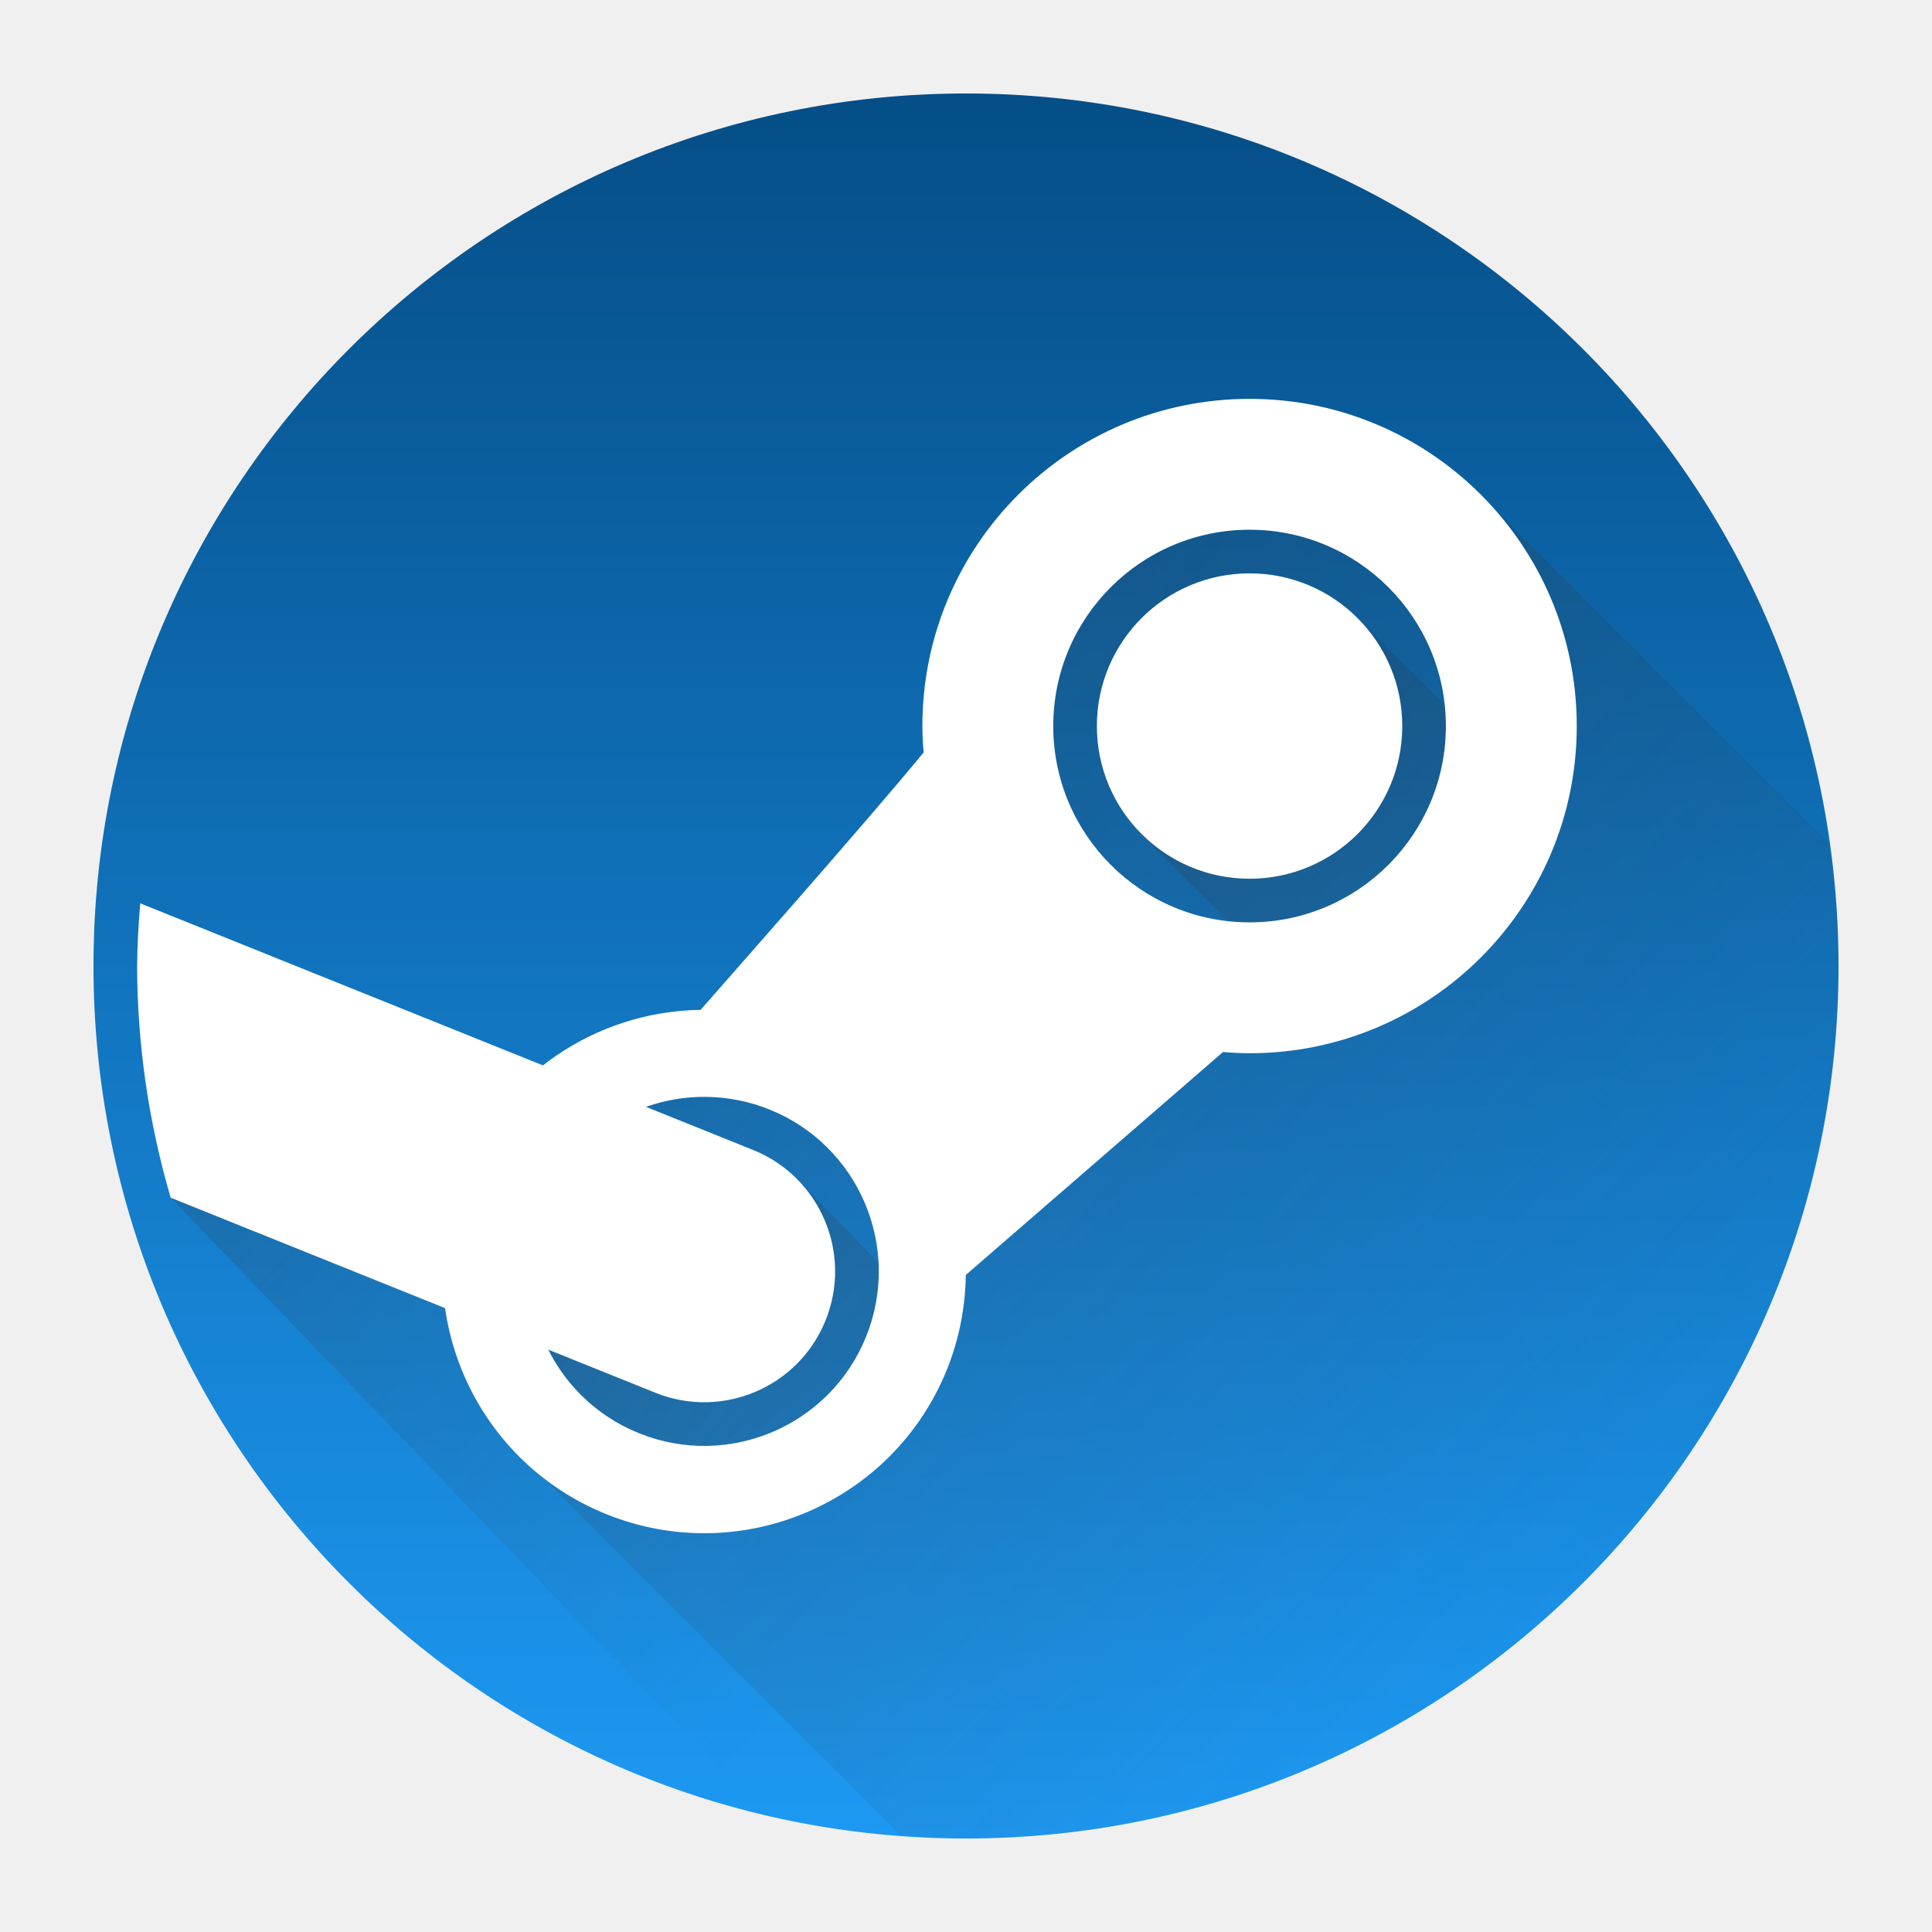
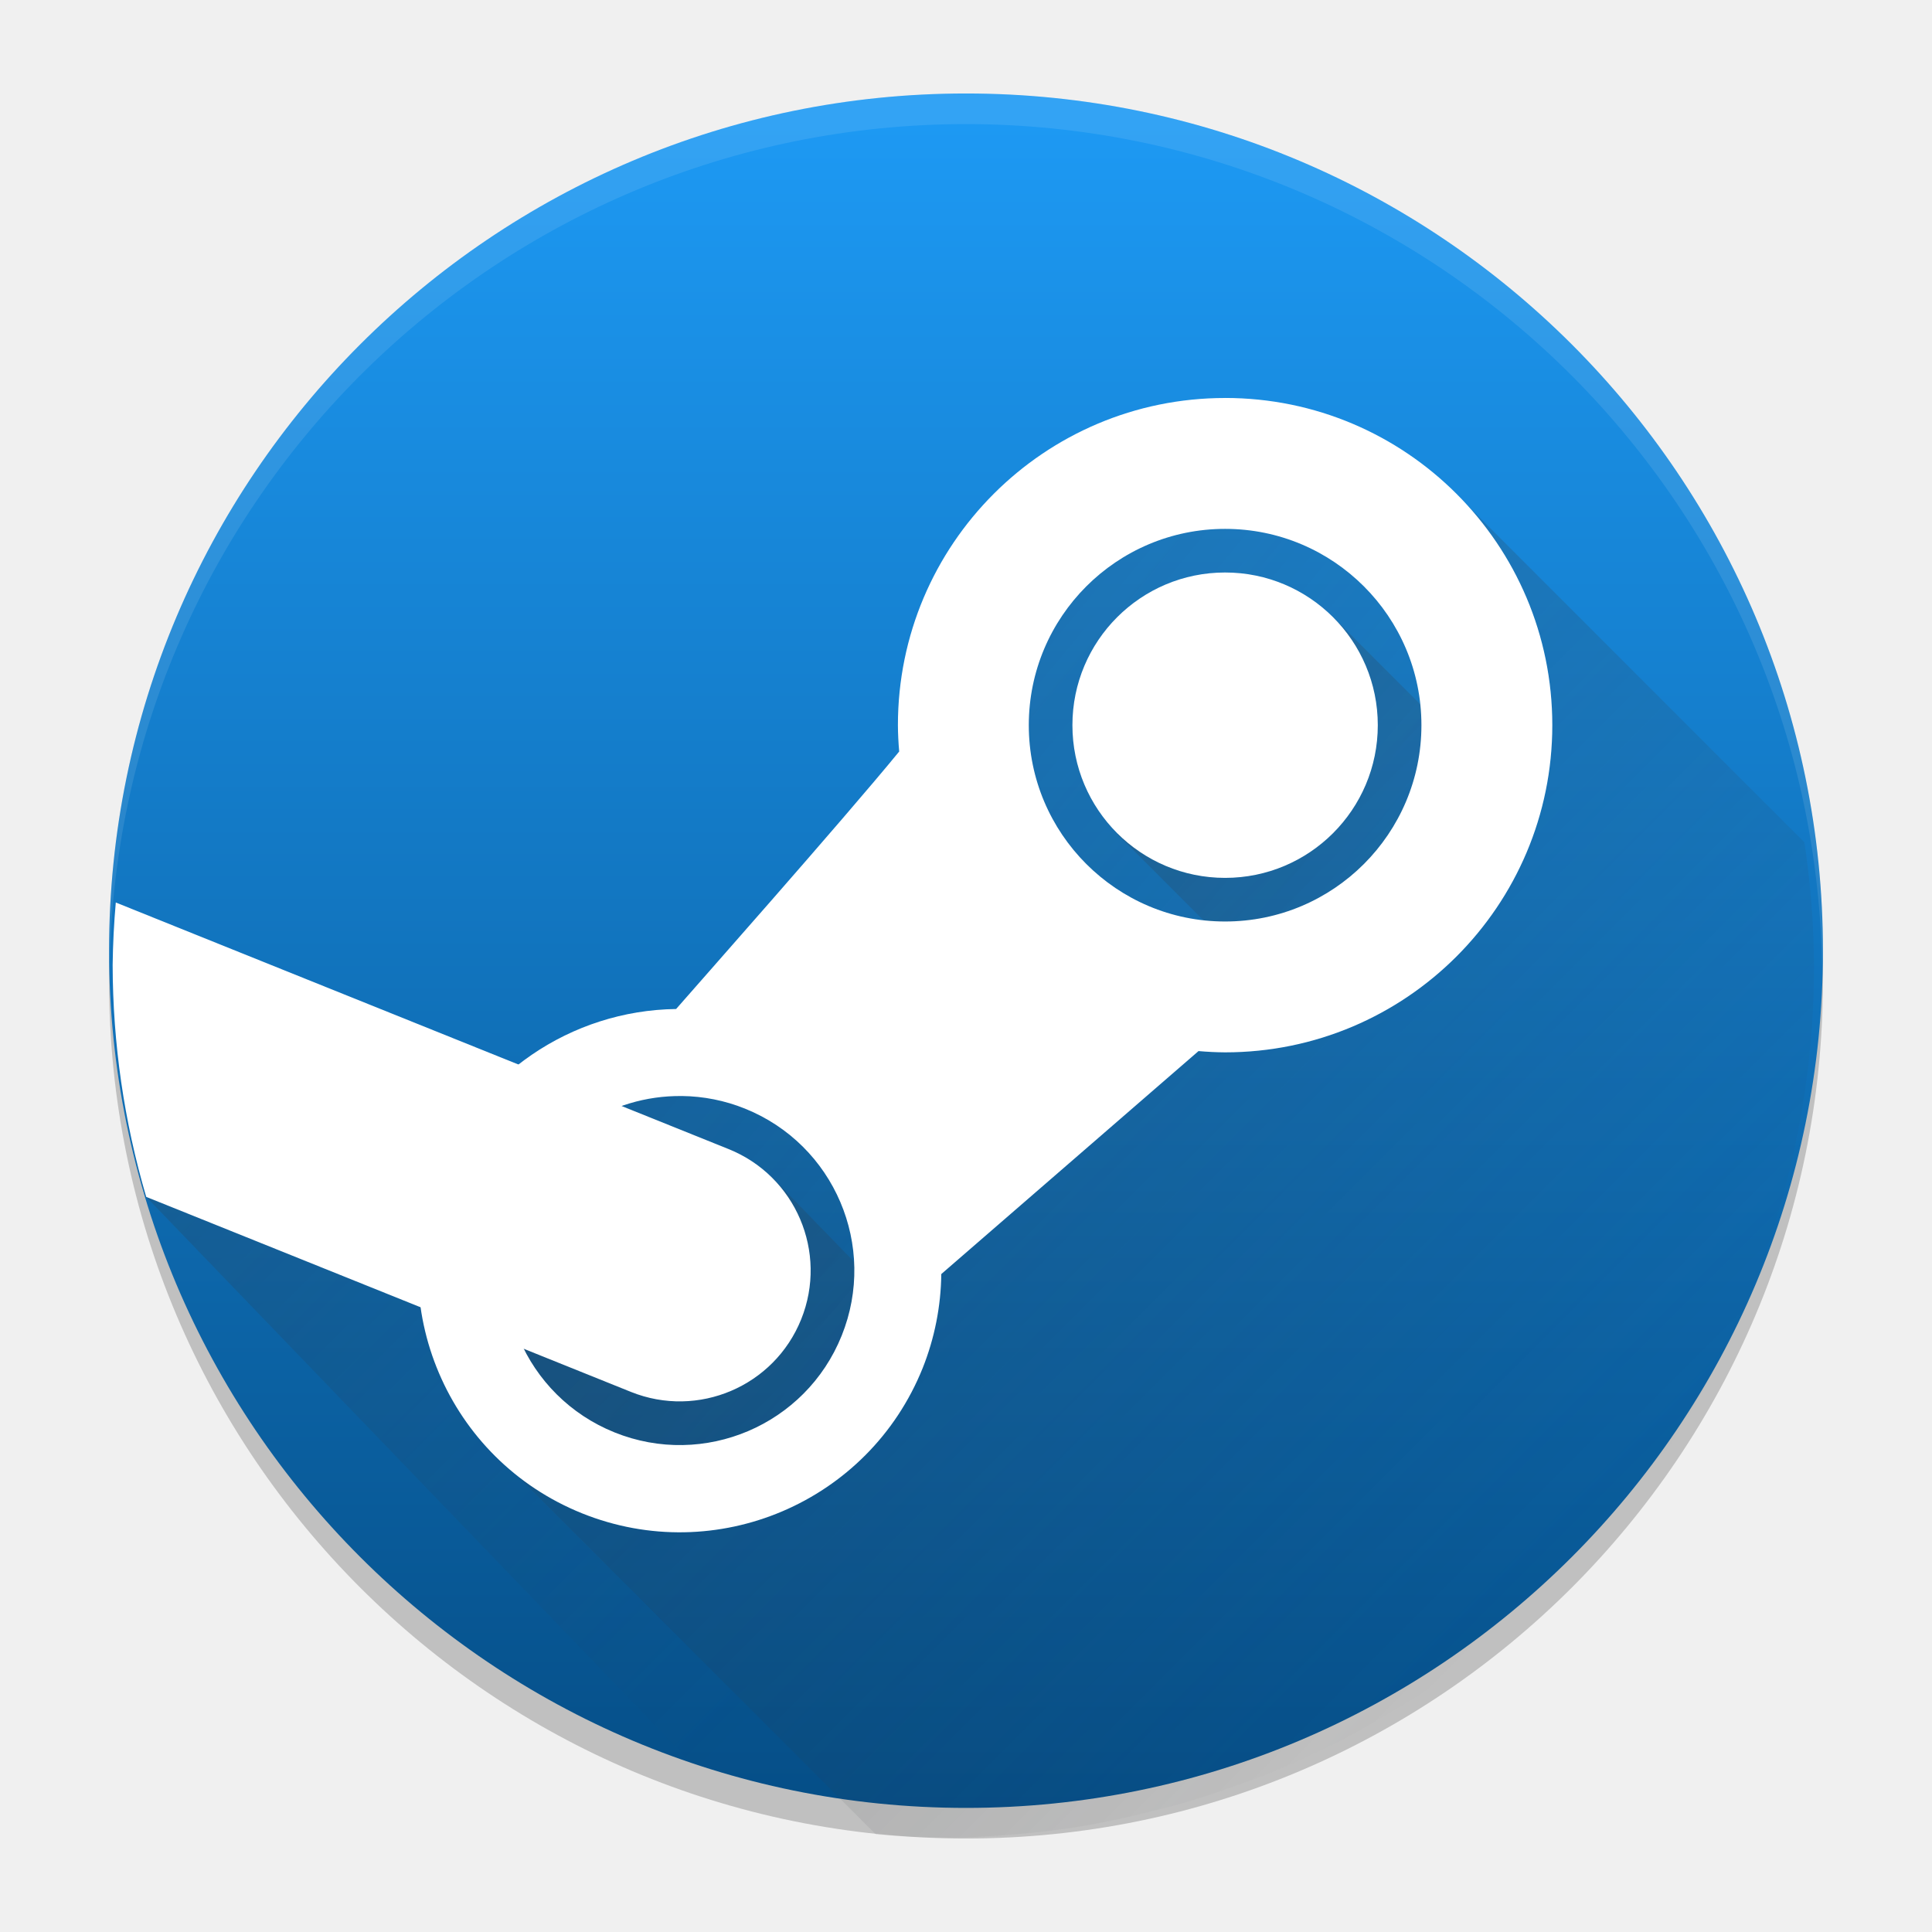
<svg xmlns="http://www.w3.org/2000/svg" xmlns:xlink="http://www.w3.org/1999/xlink" width="62" height="62" viewBox="0 0 62 62" version="1.1" id="svg43">
  <defs id="defs19">
    <linearGradient id="blue-gradient-5">
      <stop style="stop-color:#054e87;stop-opacity:1" offset="0" id="stop2" />
      <stop style="stop-color:#1d99f3;stop-opacity:1" offset="1" id="stop4" />
    </linearGradient>
    <linearGradient id="shadow-3">
      <stop style="stop-color:#31363b;stop-opacity:0.208" offset="0" id="stop7" />
      <stop style="stop-color:#31363b;stop-opacity:0;" offset="1" id="stop9" />
    </linearGradient>
    <linearGradient xlink:href="#shadow-3" id="linearGradient4199" x1="21.969" y1="1035.362" x2="35.969" y2="1049.362" gradientUnits="userSpaceOnUse" gradientTransform="translate(10,-14.00005)" />
    <linearGradient xlink:href="#shadow-3" id="linearGradient4203" gradientUnits="userSpaceOnUse" x1="23" y1="1035.362" x2="36" y2="1048.362" gradientTransform="translate(13,-1021.362)" />
    <linearGradient xlink:href="#shadow-3" id="linearGradient4227" gradientUnits="userSpaceOnUse" gradientTransform="translate(-15.75,-1005.862)" x1="21.475" y1="1035.158" x2="34.475" y2="1048.158" />
    <linearGradient xlink:href="#blue-gradient-5" id="linearGradient4351" x1="24" y1="1008.362" x2="24" y2="1048.362" gradientUnits="userSpaceOnUse" />
    <linearGradient xlink:href="#shadow-3" id="linearGradient4373" gradientUnits="userSpaceOnUse" gradientTransform="translate(5.97833,-17.51348)" x1="21.085" y1="1036.975" x2="35.969" y2="1049.362" />
    <linearGradient xlink:href="#shadow-3" id="linearGradient4377" gradientUnits="userSpaceOnUse" gradientTransform="translate(-6.329747,-4.851853)" x1="21.085" y1="1036.975" x2="35.969" y2="1049.362" />
    <linearGradient xlink:href="#shadow-3" id="linearGradient4381" gradientUnits="userSpaceOnUse" gradientTransform="translate(-2.870308,-1.169873)" x1="21.969" y1="1035.362" x2="35.969" y2="1049.362" />
    <linearGradient id="a-3" x1="99.036" x2="99.036" y1="-0.505" y2="199.84" gradientTransform="matrix(0.079375,0,0,0.079375,0.85048,0.094487)" gradientUnits="userSpaceOnUse">
      <stop stop-color="#4bd2f5" offset="0" id="stop275-3" />
      <stop stop-color="#5587ff" offset="1" id="stop277-6" />
    </linearGradient>
    <filter id="filter1305-3-7" x="-0.06" y="-0.06" width="1.12" height="1.12" color-interpolation-filters="sRGB">
      <feGaussianBlur stdDeviation="0.619" id="feGaussianBlur324-5" />
    </filter>
    <filter id="filter1030-6-3" x="-0.062" y="-0.058" width="1.123" height="1.117" color-interpolation-filters="sRGB">
      <feGaussianBlur stdDeviation="0.249" id="feGaussianBlur327-56" />
    </filter>
    <linearGradient id="linearGradient958" x1="-272.21" x2="-275.5" y1="44.527" y2="50.385" gradientTransform="matrix(0.41204,0,0,0.41204,123.57,-13.539)" gradientUnits="userSpaceOnUse">
      <stop stop-color="#3650ae" offset="0" id="stop286-7" />
      <stop stop-color="#388fc9" offset="1" id="stop288-5" />
    </linearGradient>
    <filter id="filter1040-5-1" x="-0.066" y="-0.055" width="1.132" height="1.11" color-interpolation-filters="sRGB">
      <feGaussianBlur stdDeviation="0.234" id="feGaussianBlur335-27" />
    </filter>
    <linearGradient id="linearGradient966" x1="-272.86" x2="-267.62" y1="54.907" y2="49.026" gradientTransform="matrix(0.41204,0,0,0.41204,123.57,-13.539)" gradientUnits="userSpaceOnUse">
      <stop stop-color="#3491cb" offset="0" id="stop294" />
      <stop stop-color="#3850bb" offset="1" id="stop296" />
    </linearGradient>
    <filter id="filter1046-3-3" x="-0.047" y="-0.082" width="1.095" height="1.164" color-interpolation-filters="sRGB">
      <feGaussianBlur stdDeviation="0.223" id="feGaussianBlur343-6" />
    </filter>
    <linearGradient id="linearGradient974" x1="-277.66" x2="-270.88" y1="59.727" y2="58.222" gradientTransform="matrix(0.41204,0,0,0.41204,123.57,-13.539)" gradientUnits="userSpaceOnUse">
      <stop stop-color="#2fb1dc" offset="0" id="stop302" />
      <stop stop-color="#3491cb" offset="1" id="stop304" />
    </linearGradient>
    <filter id="filter1052-5-2" x="-0.062" y="-0.058" width="1.123" height="1.117" color-interpolation-filters="sRGB">
      <feGaussianBlur stdDeviation="0.249" id="feGaussianBlur351-61" />
    </filter>
    <linearGradient id="linearGradient982" x1="-282.61" x2="-278.76" y1="54.154" y2="62.018" gradientTransform="matrix(0.41204,0,0,0.41204,123.57,-13.539)" gradientUnits="userSpaceOnUse">
      <stop stop-color="#30add9" offset="0" id="stop310-3" />
      <stop stop-color="#329ed2" offset="1" id="stop312" />
    </linearGradient>
    <filter id="filter1058-6-9" x="-0.066" y="-0.055" width="1.132" height="1.11" color-interpolation-filters="sRGB">
      <feGaussianBlur stdDeviation="0.234" id="feGaussianBlur359-2" />
    </filter>
    <linearGradient id="linearGradient990-5" x1="-286.34" x2="-282.53" y1="57.278" y2="49.414" gradientTransform="matrix(0.41204,0,0,0.41204,123.57,-13.539)" gradientUnits="userSpaceOnUse">
      <stop stop-color="#329fd2" offset="0" id="stop318-6" />
      <stop stop-color="#2c80c1" offset="1" id="stop320-2" />
    </linearGradient>
    <filter id="filter1064-9-3" x="-0.047" y="-0.082" width="1.095" height="1.164" color-interpolation-filters="sRGB">
      <feGaussianBlur stdDeviation="0.223" id="feGaussianBlur367-7" />
    </filter>
    <linearGradient id="linearGradient998" x1="-281.51" x2="-282.55" y1="43.16" y2="49.908" gradientTransform="matrix(0.41204,0,0,0.41204,123.57,-13.539)" gradientUnits="userSpaceOnUse">
      <stop stop-color="#3857ba" offset="0" id="stop326" />
      <stop stop-color="#367dc1" offset="1" id="stop328-9" />
    </linearGradient>
    <filter id="filter1103-1-22" x="-0.06" y="-0.06" width="1.12" height="1.12" color-interpolation-filters="sRGB">
      <feGaussianBlur stdDeviation="0.6" id="feGaussianBlur375-8" />
    </filter>
    <filter id="filter1299-2-3" x="-0.03" y="-0.03" width="1.061" height="1.061" color-interpolation-filters="sRGB">
      <feGaussianBlur stdDeviation="0.188" id="feGaussianBlur383-6" />
    </filter>
    <linearGradient id="linearGradient1227" x1="-228.54" x2="-228.54" y1="49.422" y2="52.342" gradientTransform="translate(237.02,-44.947)" gradientUnits="userSpaceOnUse">
      <stop stop-color="#fff" offset="0" id="stop342" />
      <stop stop-color="#fff" stop-opacity="0" offset="1" id="stop344" />
    </linearGradient>
    <filter id="filter1229-7-9" x="-0.069" y="-0.107" width="1.138" height="1.214" color-interpolation-filters="sRGB">
      <feGaussianBlur stdDeviation="0.135" id="feGaussianBlur391-31" />
    </filter>
    <filter id="filter629" x="-0.069" y="-0.107" width="1.138" height="1.214" color-interpolation-filters="sRGB">
      <feGaussianBlur stdDeviation="0.135" id="feGaussianBlur627" />
    </filter>
    <filter id="filter1251-0-9" x="-0.208" y="-0.284" width="1.416" height="1.567" color-interpolation-filters="sRGB">
      <feGaussianBlur stdDeviation="0.07" id="feGaussianBlur394-4" />
    </filter>
    <filter id="filter1275-9-7" x="-0.06" y="-0.06" width="1.12" height="1.12" color-interpolation-filters="sRGB">
      <feGaussianBlur stdDeviation="0.041" id="feGaussianBlur397-8" />
    </filter>
-     <linearGradient xlink:href="#blue-gradient-5" id="linearGradient4351-3" x1="24" y1="1008.362" x2="24" y2="1048.362" gradientUnits="userSpaceOnUse" />
-     <linearGradient xlink:href="#shadow-3" id="linearGradient4203-5" gradientUnits="userSpaceOnUse" x1="23" y1="1035.362" x2="36" y2="1048.362" gradientTransform="translate(13,-1021.362)" />
-     <linearGradient xlink:href="#shadow-3" id="linearGradient4227-6" gradientUnits="userSpaceOnUse" gradientTransform="translate(-15.75,-1005.862)" x1="21.475" y1="1035.158" x2="34.475" y2="1048.158" />
-     <linearGradient xlink:href="#shadow-3" id="linearGradient1769" gradientUnits="userSpaceOnUse" gradientTransform="translate(5.97833,-17.51348)" x1="21.085" y1="1036.975" x2="35.969" y2="1049.362" />
-     <linearGradient xlink:href="#shadow-3" id="linearGradient1771" gradientUnits="userSpaceOnUse" gradientTransform="translate(10,-14.00005)" x1="21.969" y1="1035.362" x2="35.969" y2="1049.362" />
-     <linearGradient xlink:href="#shadow-3" id="linearGradient1773" gradientUnits="userSpaceOnUse" gradientTransform="translate(-6.329747,-4.851853)" x1="21.085" y1="1036.975" x2="35.969" y2="1049.362" />
-     <linearGradient xlink:href="#shadow-3" id="linearGradient1775" gradientUnits="userSpaceOnUse" gradientTransform="translate(-2.870308,-1.169873)" x1="21.969" y1="1035.362" x2="35.969" y2="1049.362" />
+     <linearGradient xlink:href="#blue-gradient-5" id="linearGradient4351-3" x1="24" y1="1008.362" x2="24" y2="1048.362" gradientUnits="userSpaceOnUse" gradientTransform="matrix(1.399995,0,0,1.399995,94.41707,-1407.787)" />
+     <linearGradient xlink:href="#shadow-3" id="linearGradient4203-5" gradientUnits="userSpaceOnUse" x1="23" y1="1035.362" x2="36" y2="1048.362" gradientTransform="matrix(1.399995,0,0,1.399995,92.01034,-1475.975)" />
+     <linearGradient xlink:href="#shadow-3" id="linearGradient4227-6" gradientUnits="userSpaceOnUse" gradientTransform="matrix(1.399995,0,0,1.399995,51.76048,-1454.275)" x1="21.475" y1="1035.158" x2="34.475" y2="1048.158" />
+     <linearGradient xlink:href="#blue-gradient-5" id="linearGradient7" x1="31.5" y1="59.018" x2="31.5" y2="4.982" gradientUnits="userSpaceOnUse" gradientTransform="translate(-0.5000002,-1.000006)" />
+     <linearGradient xlink:href="#shadow-3" id="linearGradient1" gradientUnits="userSpaceOnUse" gradientTransform="matrix(1.399995,0,0,1.399995,4.98466,-1433.249)" x1="21.085" y1="1036.975" x2="35.969" y2="1049.362" />
+     <linearGradient xlink:href="#shadow-3" id="linearGradient2" gradientUnits="userSpaceOnUse" gradientTransform="matrix(1.399995,0,0,1.399995,10.61498,-1428.33)" x1="21.969" y1="1035.362" x2="35.969" y2="1049.362" />
+     <linearGradient xlink:href="#shadow-3" id="linearGradient3" gradientUnits="userSpaceOnUse" gradientTransform="matrix(1.399995,0,0,1.399995,14.81496,-1432.53)" x1="23" y1="1035.362" x2="36" y2="1048.362" />
+     <linearGradient xlink:href="#shadow-3" id="linearGradient4" gradientUnits="userSpaceOnUse" gradientTransform="matrix(1.399995,0,0,1.399995,-12.24659,-1415.523)" x1="21.085" y1="1036.975" x2="35.969" y2="1049.362" />
+     <linearGradient xlink:href="#shadow-3" id="linearGradient5" gradientUnits="userSpaceOnUse" gradientTransform="matrix(1.399995,0,0,1.399995,-7.403391,-1410.368)" x1="21.969" y1="1035.362" x2="35.969" y2="1049.362" />
+     <linearGradient xlink:href="#shadow-3" id="linearGradient6" gradientUnits="userSpaceOnUse" gradientTransform="matrix(1.399995,0,0,1.399995,-25.4349,-1410.83)" x1="21.475" y1="1035.158" x2="34.475" y2="1048.158" />
  </defs>
-   <g transform="matrix(1.399995,0,0,1.399995,-2.599882,-1408.702)" id="g41-2">
-     <circle style="opacity:1;fill:url(#linearGradient4351-3);fill-opacity:1;stroke:none;stroke-width:1;stroke-linecap:round;stroke-linejoin:round;stroke-miterlimit:4;stroke-dasharray:none;stroke-opacity:1" cx="24" cy="1028.362" r="20" id="circle21-9" />
-     <path d="m 26.586,1028.025 8.105,-0.42 1.91,-6.755 -5.591,-4.442 -6.871,5.833 z" style="fill:url(#linearGradient1769);fill-opacity:1;fill-rule:evenodd;stroke:none;stroke-width:1px;stroke-linecap:butt;stroke-linejoin:miter;stroke-opacity:1" id="path23-1" />
-     <path style="fill:url(#linearGradient1771);fill-opacity:1;fill-rule:evenodd;stroke:none;stroke-width:1px;stroke-linecap:butt;stroke-linejoin:miter;stroke-opacity:1" d="M 31.028,1028.357 35,1027.362 l 1.977,-2.977 -4,-4 -4.949,4.971 z" id="path25-2" />
-     <path style="fill:url(#linearGradient4203-5);fill-opacity:1;fill-rule:evenodd;stroke:none;stroke-width:1px;stroke-linecap:butt;stroke-linejoin:miter;stroke-opacity:1" d="M 35.924,13.33 C 37.207,14.676 38,16.494 38,18.5 c -10e-7,4.142 -3.358,7.5 -7.5,7.5 -0.203,-0.002 -0.407,-0.011 -0.609,-0.029 l -5.896,5.111 c -0.008,0.74 -0.153,1.471 -0.428,2.158 -1.237,3.074 -4.732,4.564 -7.807,3.326 -0.243,-0.098 -0.471,-0.215 -0.693,-0.34 -0.043,-0.024 -0.086,-0.049 -0.129,-0.074 -0.211,-0.125 -0.414,-0.261 -0.605,-0.408 -0.006,-0.005 -0.013,-0.009 -0.02,-0.014 l -0.012,0.002 8.193,8.193 C 22.995,43.969 23.497,43.994 24,44 a 20,20 0 0 0 1.311,-0.047 c 0.067,-0.004 0.133,-0.011 0.199,-0.016 a 20,20 0 0 0 1.846,-0.223 c 0.032,-0.005 0.064,-0.012 0.096,-0.018 a 20,20 0 0 0 1.396,-0.312 c 0.24,-0.06 0.482,-0.117 0.719,-0.186 A 20,20 0 0 0 30.783,42.795 c 0.221,-0.08 0.445,-0.155 0.662,-0.242 a 20,20 0 0 0 1.148,-0.514 C 32.813,41.934 33.035,41.835 33.25,41.723 a 20,20 0 0 0 1.031,-0.592 c 0.232,-0.139 0.468,-0.272 0.693,-0.42 a 20,20 0 0 0 0.953,-0.686 c 0.206,-0.154 0.419,-0.299 0.619,-0.461 a 20,20 0 0 0 0.908,-0.797 c 0.19,-0.173 0.387,-0.339 0.57,-0.52 a 20,20 0 0 0 0.834,-0.893 c 0.163,-0.182 0.335,-0.355 0.492,-0.543 a 20,20 0 0 0 0.863,-1.137 c 0.102,-0.142 0.216,-0.275 0.314,-0.42 a 20,20 0 0 0 3.371,-9.258 c 6.3e-5,-6.43e-4 -6.4e-5,-0.001 0,-0.002 a 20,20 0 0 0 0,-0.006 A 20,20 0 0 0 44,24 20,20 0 0 0 43.779,21.186 Z" transform="translate(0,1004.362)" id="path27-7" />
-     <path style="fill:url(#linearGradient1773);fill-opacity:1;fill-rule:evenodd;stroke:none;stroke-width:1px;stroke-linecap:butt;stroke-linejoin:miter;stroke-opacity:1" d="m 15.316,1040.068 6.359,-0.641 1.358,-7.551 -6.63,-1.768 -3.8,4.573 z" id="path29-0" />
-     <path d="m 16.985,1040.234 3.972,-0.416 2.211,-3.445 -3.062,-3.156 -6.933,3.987 z" style="fill:url(#linearGradient1775);fill-opacity:1;fill-rule:evenodd;stroke:none;stroke-width:1px;stroke-linecap:butt;stroke-linejoin:miter;stroke-opacity:1" id="path31-9" />
-     <path style="fill:url(#linearGradient4227-6);fill-opacity:1;fill-rule:evenodd;stroke:none;stroke-width:1px;stroke-linecap:butt;stroke-linejoin:miter;stroke-opacity:1" d="M 5.77,29.312 19.363,43.432 a 20,20 0 0 0 3.131,0.494 l -8.193,-8.193 -2.002,-4.975 z" transform="translate(0,1004.362)" id="path33-3" />
-     <path style="opacity:1;fill:#ffffff;fill-opacity:1;stroke:none;stroke-width:1;stroke-linecap:round;stroke-linejoin:round;stroke-miterlimit:4;stroke-dasharray:none;stroke-opacity:1" d="m 30.5,11 c -4.142,0 -7.5,3.358 -7.5,7.5 0.002,0.201 0.011,0.403 0.029,0.604 -1.29,1.576 -4.805,5.547 -5.113,5.902 -2.417,0.033 -4.578,1.513 -5.482,3.754 -1.237,3.074 0.252,6.57 3.326,7.807 3.074,1.237 6.57,-0.252 7.807,-3.326 0.274,-0.687 0.419,-1.419 0.428,-2.158 l 5.896,-5.111 C 30.093,25.989 30.297,25.999 30.5,26 34.642,26 38,22.642 38,18.5 38,14.358 34.642,11 30.5,11 Z m 0,3 c 2.485,0 4.5,2.015 4.5,4.5 -10e-7,2.485 -2.015,4.5 -4.5,4.5 -2.485,0 -4.5,-2.015 -4.5,-4.5 1e-6,-2.485 2.015,-4.5 4.5,-4.5 z M 18.047,27 c 0.496,0.006 0.987,0.104 1.447,0.289 2.05,0.825 3.042,3.156 2.217,5.205 -0.825,2.05 -3.156,3.042 -5.205,2.217 C 14.456,33.886 13.464,31.555 14.289,29.506 14.905,27.976 16.397,26.981 18.047,27 Z" transform="translate(0,1004.362)" id="path35-6" />
-     <circle style="opacity:1;fill:#ffffff;fill-opacity:1;stroke:none;stroke-width:1;stroke-linecap:round;stroke-linejoin:round;stroke-miterlimit:4;stroke-dasharray:none;stroke-opacity:1" cx="30.5" cy="1022.862" id="ellipse37-0" r="3.5" />
-     <path style="opacity:1;fill:#ffffff;fill-opacity:1;stroke:none;stroke-width:1;stroke-linecap:round;stroke-linejoin:round;stroke-miterlimit:4;stroke-dasharray:none;stroke-opacity:1" d="M 5.072,22.564 A 19,19 0 0 0 5,24 19,19 0 0 0 5.77,29.312 l 11.111,4.471 a 3,3 0 0 0 3.902,-1.664 3,3 0 0 0 -1.664,-3.902 z" transform="translate(0,1004.362)" id="path39-6" />
+   <g id="g6">
+     <ellipse style="opacity:0.2;stroke-width:0.982" cx="31" cy="31.491" id="circle1" rx="27.5" ry="27.509" />
+     <ellipse style="fill:url(#linearGradient7);stroke-width:0.982" cx="31" cy="30.509" id="circle2" rx="27.5" ry="27.509" />
+     <path style="opacity:0.1;fill:#ffffff;stroke-width:0.982" d="M 30.998,3 A 27.5,27.509 0 0 0 3.5,30.509 27.5,27.509 0 0 0 3.517,30.992 27.5,27.509 0 0 1 30.998,3.982 h 0.002 a 27.5,27.509 0 0 1 27.473,27.018 27.5,27.509 0 0 0 0.025,-0.491 27.5,27.509 0 0 0 -27.498,-27.509 z" id="path4" />
+     <path d="m 33.835,30.5 11.346,-0.588 2.674,-9.457 -7.827,-6.219 -9.62,8.166 z" style="fill:url(#linearGradient1);fill-opacity:1;fill-rule:evenodd;stroke:none;stroke-width:1.4px;stroke-linecap:butt;stroke-linejoin:miter;stroke-opacity:1" id="path23-1-6" />
+     <path style="fill:url(#linearGradient2);fill-opacity:1;fill-rule:evenodd;stroke:none;stroke-width:1.4px;stroke-linecap:butt;stroke-linejoin:miter;stroke-opacity:1" d="m 40.053,30.964 5.561,-1.392 2.767,-4.167 -5.6,-5.6 -6.929,6.96 z" id="path25-2-2" />
+     <path style="fill:url(#linearGradient3);fill-opacity:1;fill-rule:evenodd;stroke:none;stroke-width:1.4px;stroke-linecap:butt;stroke-linejoin:miter;stroke-opacity:1" d="m 46.908,16.034 c 1.796,1.884 2.907,4.429 2.907,7.238 0,5.799 -4.701,10.5 -10.5,10.5 -0.285,-0.002 -0.569,-0.016 -0.853,-0.041 l -8.255,7.156 c -0.012,1.035 -0.215,2.06 -0.599,3.021 -1.732,4.304 -6.625,6.389 -10.929,4.657 -0.34,-0.137 -0.659,-0.301 -0.971,-0.476 -0.061,-0.034 -0.121,-0.068 -0.18,-0.104 -0.296,-0.176 -0.58,-0.365 -0.848,-0.571 -0.009,-0.007 -0.019,-0.012 -0.027,-0.019 l -0.016,0.003 11.471,11.471 c 0.701,0.061 1.404,0.096 2.108,0.104 a 28,28 0 0 0 1.835,-0.066 c 0.093,-0.006 0.186,-0.015 0.279,-0.022 a 28,28 0 0 0 2.584,-0.312 c 0.045,-0.008 0.089,-0.017 0.134,-0.025 a 28,28 0 0 0 1.955,-0.437 c 0.337,-0.084 0.675,-0.164 1.006,-0.26 a 28,28 0 0 0 1.704,-0.566 c 0.31,-0.112 0.623,-0.217 0.927,-0.339 a 28,28 0 0 0 1.608,-0.719 c 0.307,-0.147 0.618,-0.286 0.919,-0.443 a 28,28 0 0 0 1.444,-0.829 c 0.324,-0.195 0.655,-0.38 0.971,-0.588 a 28,28 0 0 0 1.334,-0.96 c 0.289,-0.215 0.587,-0.419 0.867,-0.645 A 28,28 0 0 0 49.052,51.646 c 0.266,-0.243 0.542,-0.475 0.798,-0.727 a 28,28 0 0 0 1.168,-1.25 c 0.229,-0.254 0.47,-0.497 0.689,-0.76 a 28,28 0 0 0 1.209,-1.591 c 0.143,-0.199 0.302,-0.385 0.44,-0.588 a 28,28 0 0 0 4.72,-12.961 c 9e-5,-9e-4 -9e-5,-0.002 0,-0.003 a 28,28 0 0 0 0,-0.008 28,28 0 0 0 0.139,-2.786 28,28 0 0 0 -0.309,-3.94 z" id="path27-7-9" />
+     <path style="fill:url(#linearGradient4);fill-opacity:1;fill-rule:evenodd;stroke:none;stroke-width:1.4px;stroke-linecap:butt;stroke-linejoin:miter;stroke-opacity:1" d="m 18.058,47.36 8.903,-0.898 1.901,-10.571 -9.281,-2.475 -5.32,6.403 z" id="path29-0-1" />
+     <path d="m 20.394,47.592 5.561,-0.583 3.095,-4.823 -4.287,-4.419 -9.707,5.582 z" style="fill:url(#linearGradient5);fill-opacity:1;fill-rule:evenodd;stroke:none;stroke-width:1.4px;stroke-linecap:butt;stroke-linejoin:miter;stroke-opacity:1" id="path31-9-2" />
+     <path style="fill:url(#linearGradient6);fill-opacity:1;fill-rule:evenodd;stroke:none;stroke-width:1.4px;stroke-linecap:butt;stroke-linejoin:miter;stroke-opacity:1" d="m 4.692,38.409 19.031,19.767 a 28,28 0 0 0 4.383,0.692 L 16.636,47.397 13.833,40.433 Z" id="path33-3-7" />
+     <path style="fill:#ffffff;fill-opacity:1;stroke:none;stroke-width:1.4;stroke-linecap:round;stroke-linejoin:round;stroke-miterlimit:4;stroke-dasharray:none;stroke-opacity:1" d="m 39.315,12.772 c -5.799,0 -10.5,4.701 -10.5,10.5 0.002,0.282 0.016,0.564 0.041,0.845 -1.805,2.206 -6.728,7.766 -7.159,8.263 -3.383,0.046 -6.409,2.118 -7.675,5.255 -1.732,4.304 0.353,9.197 4.657,10.929 4.304,1.732 9.197,-0.353 10.929,-4.657 0.384,-0.962 0.587,-1.986 0.599,-3.021 l 8.255,-7.156 c 0.284,0.025 0.568,0.039 0.853,0.041 5.799,0 10.5,-4.701 10.5,-10.5 0,-5.799 -4.701,-10.5 -10.5,-10.5 z m 0,4.2 c 3.479,0 6.3,2.821 6.3,6.3 0,3.479 -2.821,6.3 -6.3,6.3 -3.479,0 -6.3,-2.821 -6.3,-6.3 0,-3.479 2.821,-6.3 6.3,-6.3 z M 21.881,35.172 c 0.695,0.008 1.382,0.145 2.026,0.405 2.87,1.155 4.259,4.418 3.103,7.287 -1.155,2.87 -4.418,4.259 -7.287,3.104 -2.87,-1.155 -4.259,-4.418 -3.104,-7.287 0.862,-2.142 2.952,-3.535 5.261,-3.508 z" id="path35-6-0" />
+     <circle style="fill:#ffffff;fill-opacity:1;stroke:none;stroke-width:1.4;stroke-linecap:round;stroke-linejoin:round;stroke-miterlimit:4;stroke-dasharray:none;stroke-opacity:1" cx="39.315" cy="23.272" id="ellipse37-0-9" r="4.9" />
+     <path style="fill:#ffffff;fill-opacity:1;stroke:none;stroke-width:1.4;stroke-linecap:round;stroke-linejoin:round;stroke-miterlimit:4;stroke-dasharray:none;stroke-opacity:1" d="M 3.716,28.962 A 26.6,26.6 0 0 0 3.615,30.972 26.6,26.6 0 0 0 4.692,38.409 l 15.556,6.259 a 4.2,4.2 0 0 0 5.463,-2.33 4.2,4.2 0 0 0 -2.33,-5.463 z" id="path39-6-3" />
  </g>
</svg>
